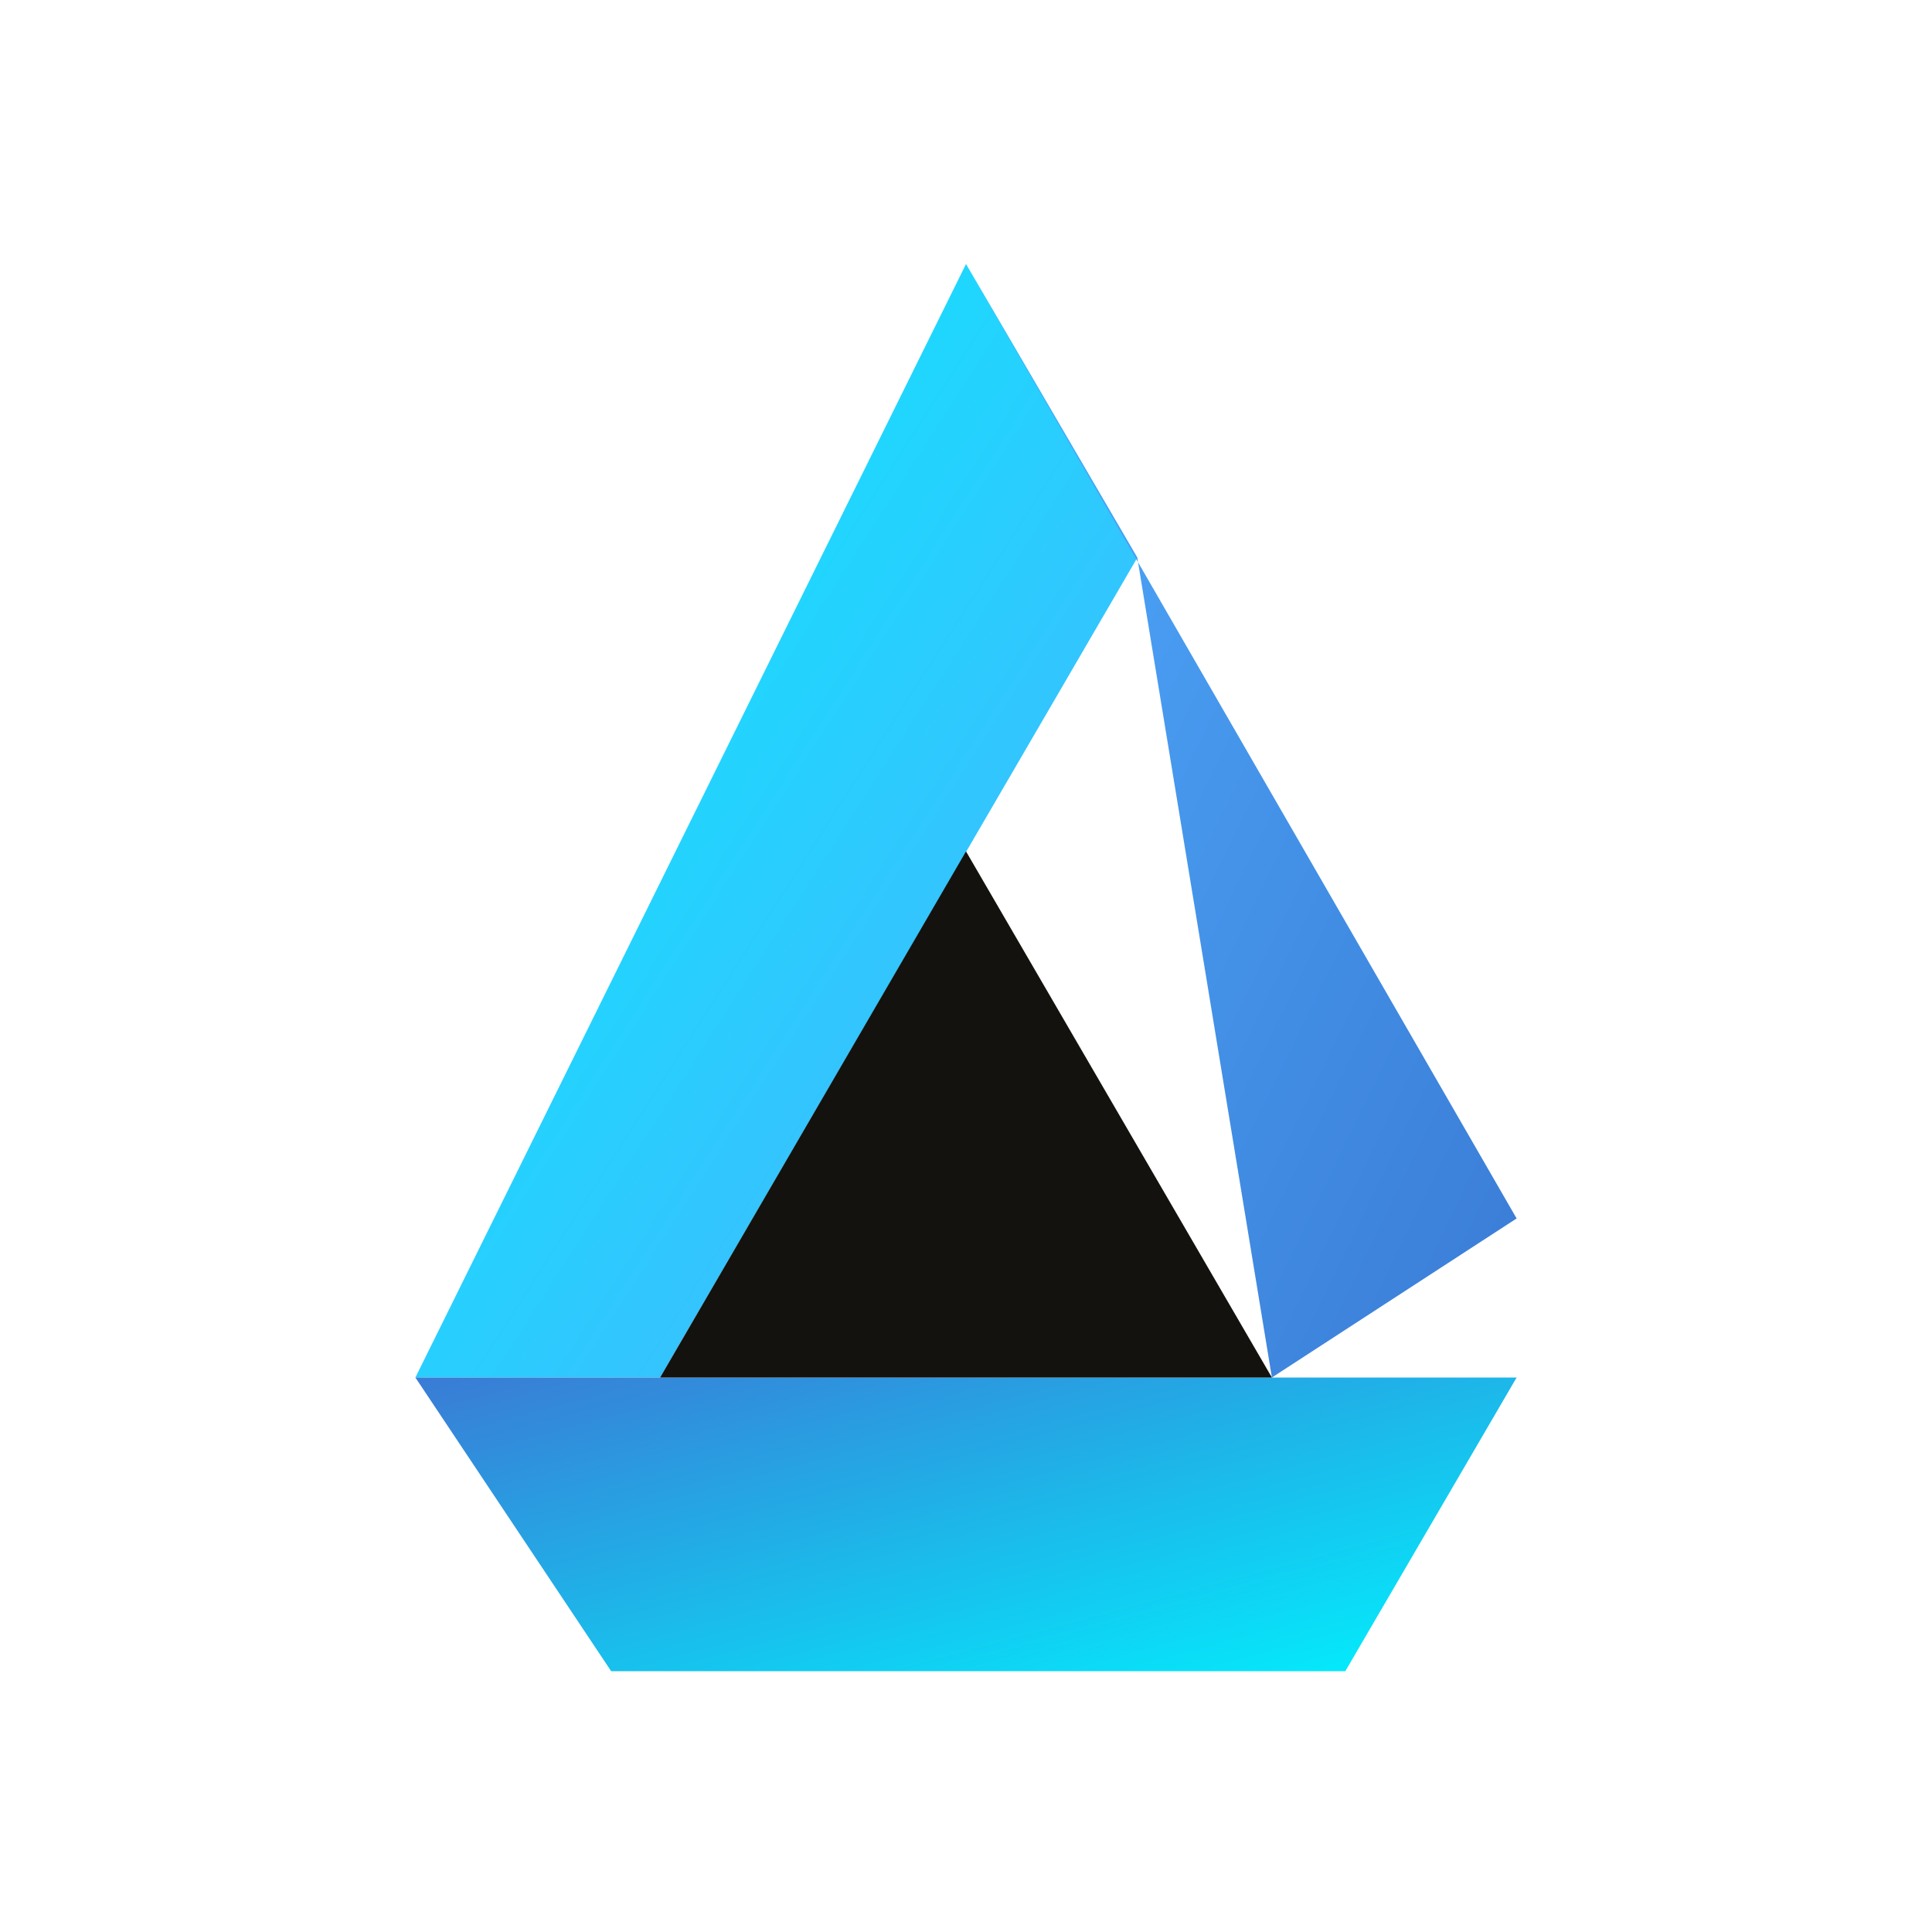
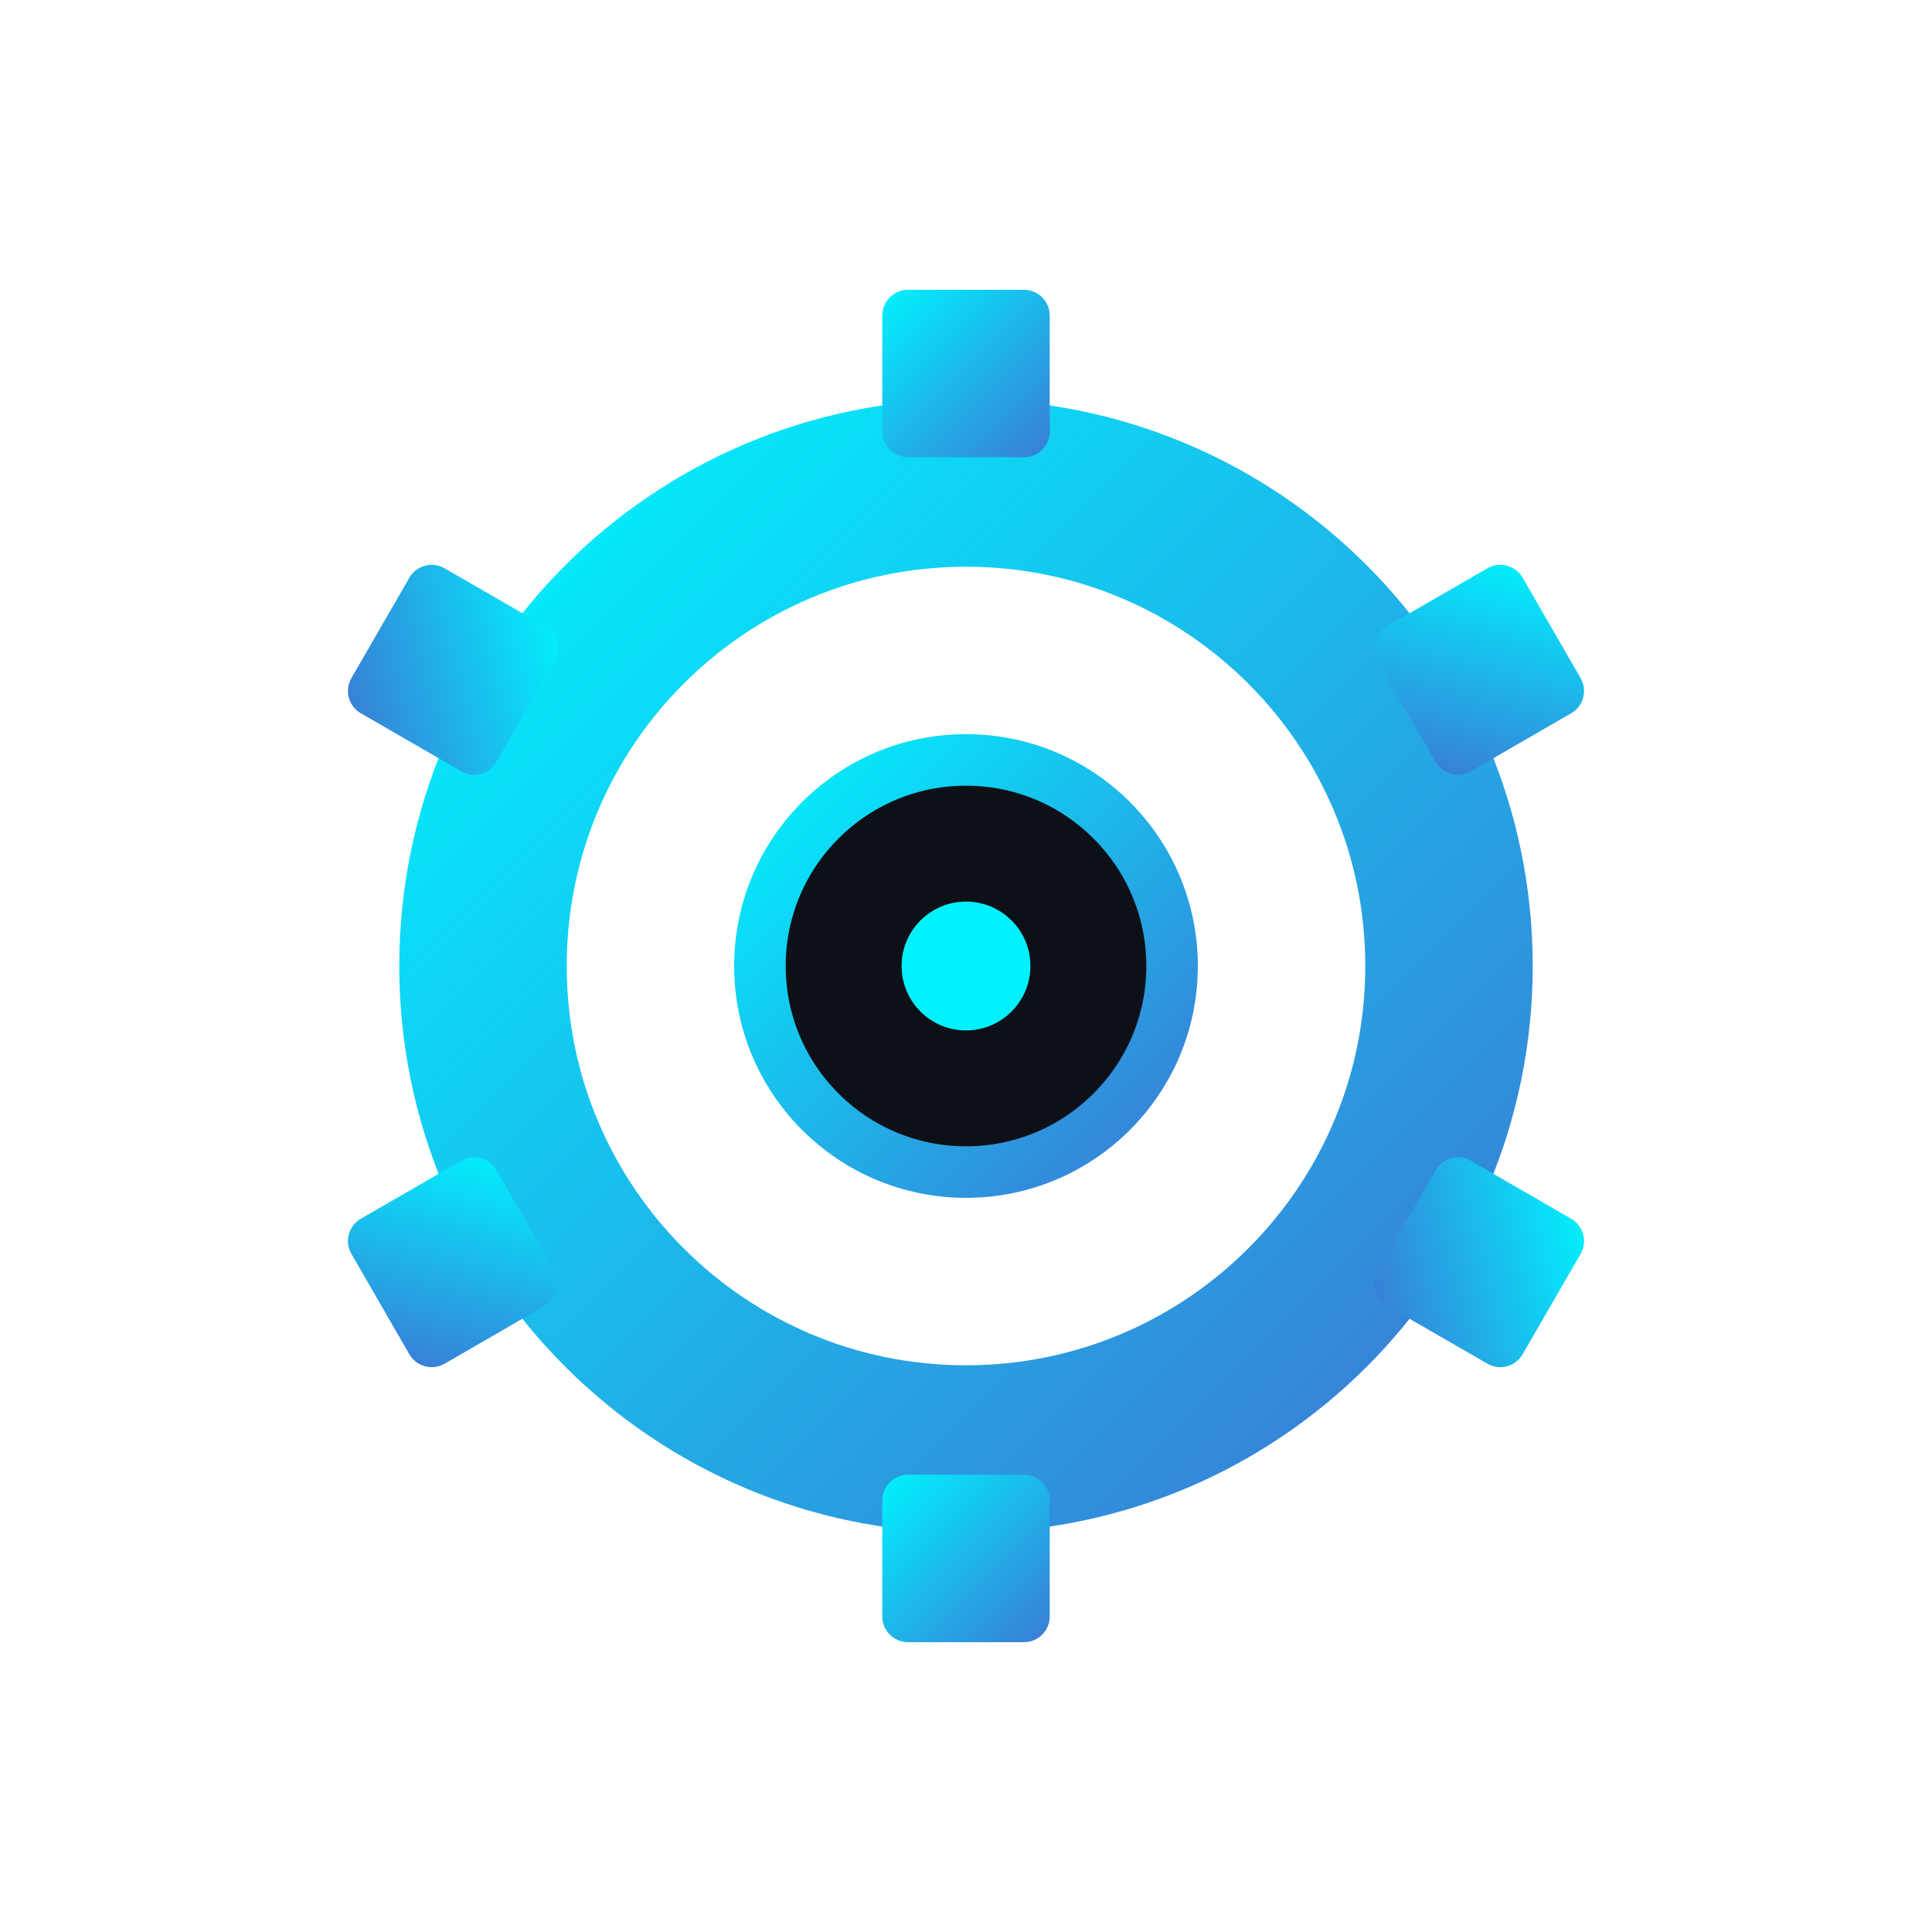
<svg xmlns="http://www.w3.org/2000/svg" viewBox="0 0 300 300">
  <defs>
-     <linearGradient id="p2-a" x1="0%" y1="0%" x2="100%" y2="100%">
+     <linearGradient id="g1-grad" x1="0%" y1="0%" x2="100%" y2="100%">
      <stop offset="0%" stop-color="#00F2FE" />
-       <stop offset="100%" stop-color="#4FACFE" />
-     </linearGradient>
-     <linearGradient id="p2-b" x1="0%" y1="0%" x2="100%" y2="100%">
-       <stop offset="0%" stop-color="#4FACFE" />
      <stop offset="100%" stop-color="#3A7BD5" />
    </linearGradient>
-     <linearGradient id="p2-c" x1="0%" y1="0%" x2="100%" y2="100%">
-       <stop offset="0%" stop-color="#3A7BD5" />
-       <stop offset="100%" stop-color="#00F2FE" />
-     </linearGradient>
  </defs>
-   <g transform="translate(150,155) scale(0.95) translate(-150,-150)">
-     <polygon points="150,30 178,78 100,212 60,212" fill="url(#p2-a)" />
-     <polygon points="150,30 240,186 200,212 178,78" fill="url(#p2-b)" />
-     <polygon points="60,212 240,212 212,260 92,260" fill="url(#p2-c)" />
-     <polygon points="100,212 200,212 150,126" fill="#14120e" />
+   <g transform="translate(150,150)">
+     <circle cx="0" cy="0" r="75" fill="none" stroke="url(#g1-grad)" stroke-width="26" />
+     <rect x="-13" y="-105" width="26" height="26" rx="4" fill="url(#g1-grad)" />
+     <rect x="-13" y="79" width="26" height="26" rx="4" fill="url(#g1-grad)" />
+     <rect x="-13" y="-105" width="26" height="26" rx="4" fill="url(#g1-grad)" transform="rotate(60)" />
+     <rect x="-13" y="79" width="26" height="26" rx="4" fill="url(#g1-grad)" transform="rotate(60)" />
+     <rect x="-13" y="-105" width="26" height="26" rx="4" fill="url(#g1-grad)" transform="rotate(120)" />
+     <rect x="-13" y="79" width="26" height="26" rx="4" fill="url(#g1-grad)" transform="rotate(120)" />
+     <circle cx="0" cy="0" r="32" fill="#0d1117" stroke="url(#g1-grad)" stroke-width="8" />
+     <circle cx="0" cy="0" r="10" fill="#00F2FE" />
  </g>
</svg>
